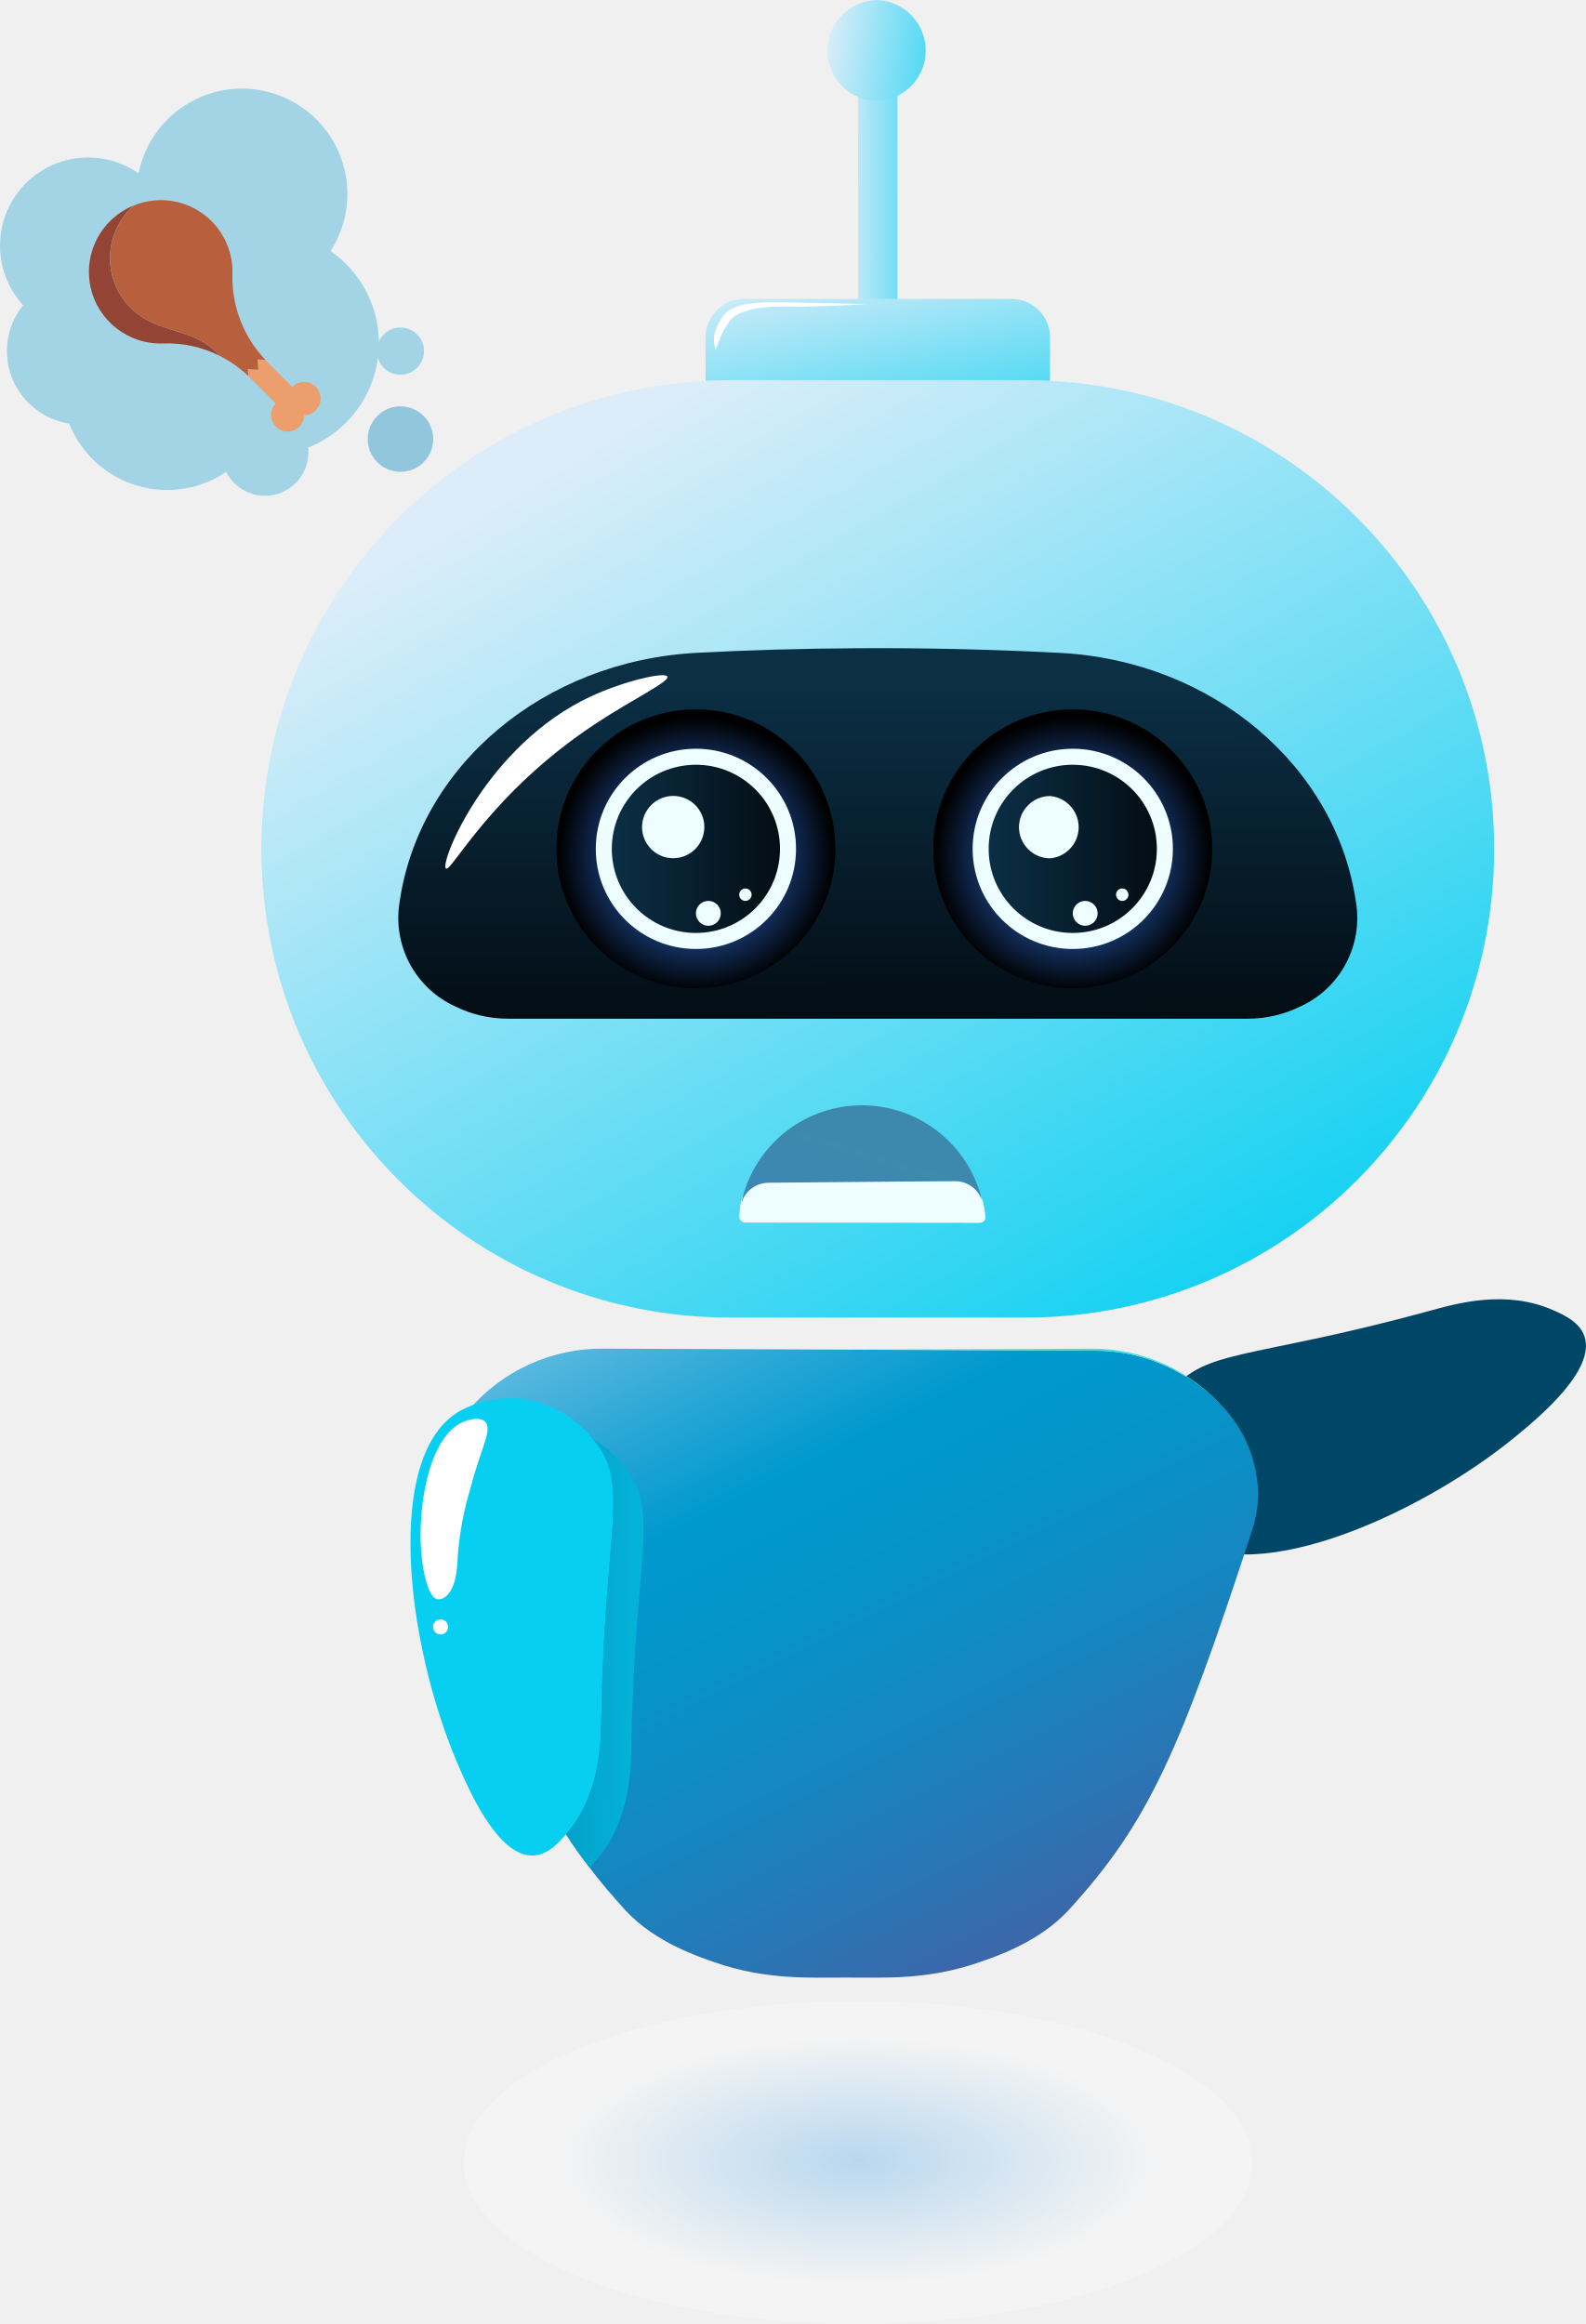
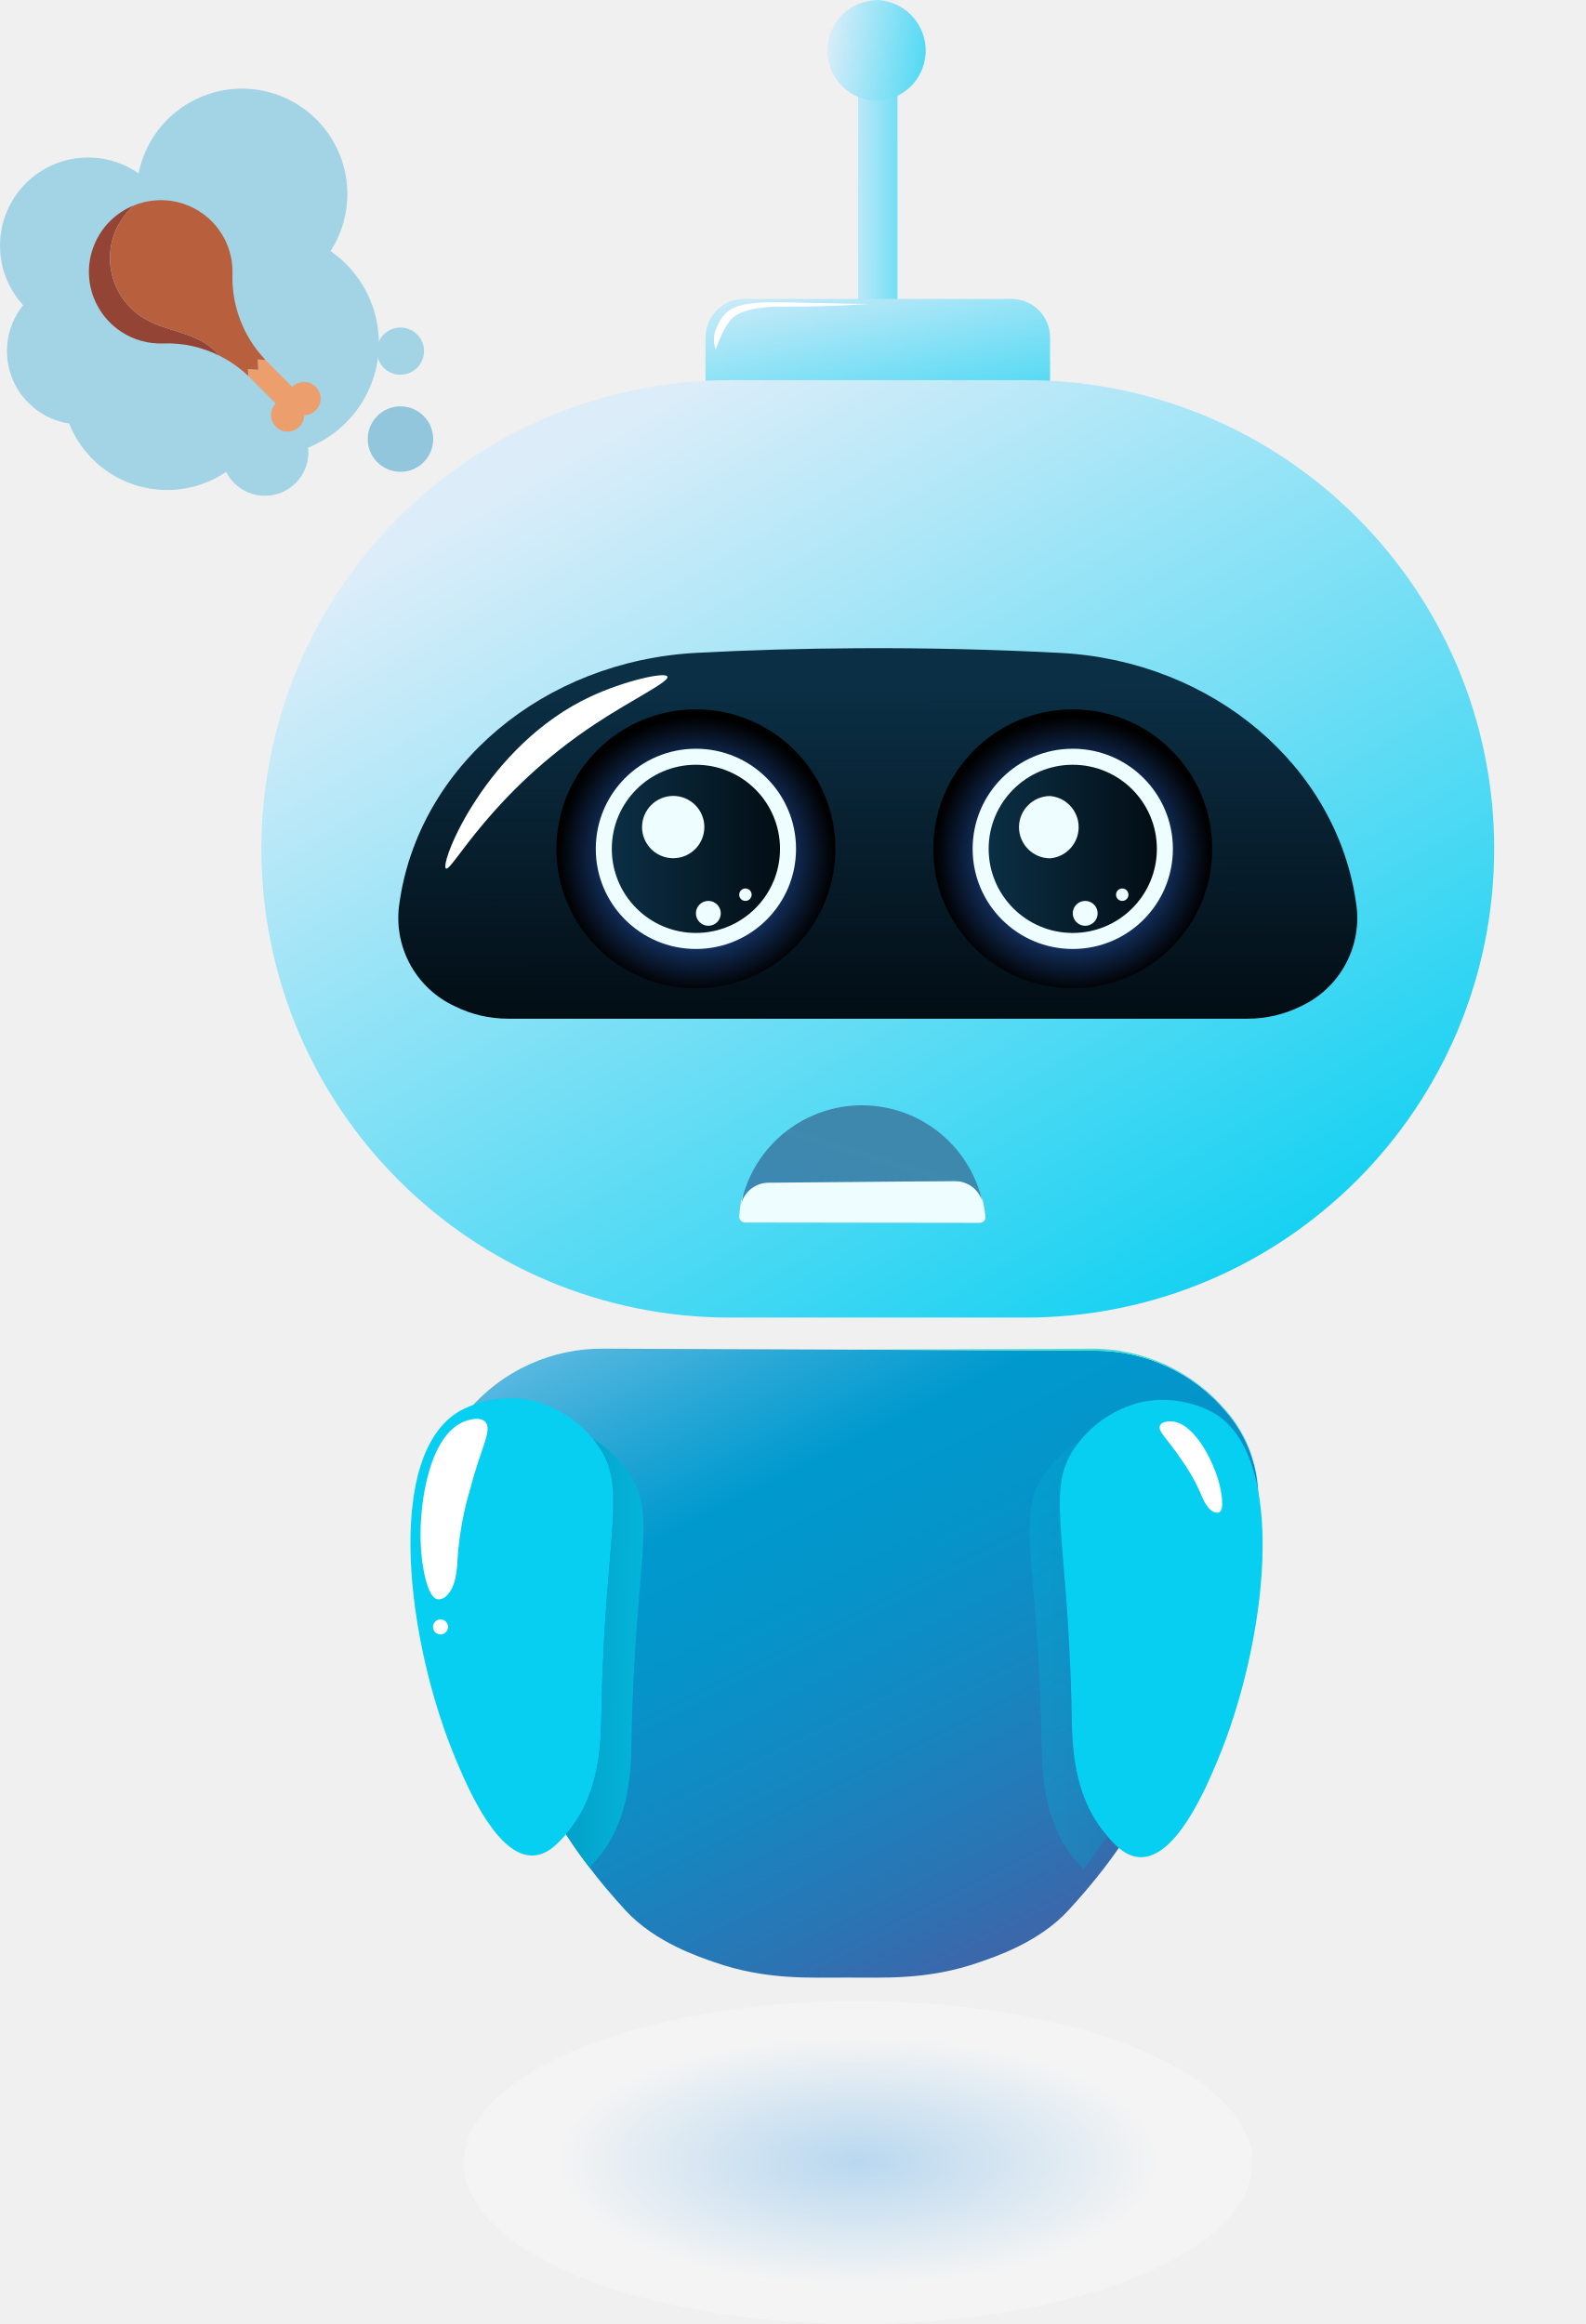
- <svg xmlns="http://www.w3.org/2000/svg" xmlns:xlink="http://www.w3.org/1999/xlink" id="Capa_1" data-name="Capa 1" viewBox="0 0 659.24 966.09">
-   <defs>
-     <style>.cls-1{fill:url(#Degradado_sin_nombre_41);}.cls-2{fill:url(#Degradado_sin_nombre_14);}.cls-3{fill:url(#Degradado_sin_nombre_14-2);}.cls-4{fill:url(#Degradado_sin_nombre_14-3);}.cls-5{fill:url(#Degradado_sin_nombre_9);}.cls-6{fill:url(#Degradado_sin_nombre_8);}.cls-7{fill:#eefdff;}.cls-8{fill:url(#Degradado_sin_nombre_9-2);}.cls-9{fill:url(#Degradado_sin_nombre_8-2);}.cls-10{fill:url(#Degradado_sin_nombre_9-3);}.cls-11{fill:url(#Degradado_sin_nombre_14-4);}.cls-12{fill:#fff;}.cls-13{fill:url(#Degradado_sin_nombre_11);}.cls-14{fill:url(#Degradado_sin_nombre_12);}.cls-15{fill:url(#Degradado_sin_nombre_13);}.cls-16{fill:url(#Degradado_sin_nombre_14-5);}.cls-17{fill:url(#Degradado_sin_nombre_15);}.cls-18{opacity:0.25;isolation:isolate;fill:url(#Degradado_sin_nombre_16);}.cls-19{fill:#a3d4e5;}.cls-20{fill:#92c6dd;}.cls-21{fill:#ed9e6d;}.cls-22{fill:#944434;}.cls-23{fill:#b85f3e;}</style>
-     <linearGradient id="Degradado_sin_nombre_41" x1="24.62" y1="1040.41" x2="19.5" y2="1049.42" gradientTransform="matrix(51.51, 0, 0, -30.01, 296.16, 32714.59)" gradientUnits="userSpaceOnUse">
-       <stop offset="0" stop-color="#06bed8" />
-       <stop offset="1" stop-color="#004666" />
-     </linearGradient>
-     <linearGradient id="Degradado_sin_nombre_14" x1="56.1" y1="1080.57" x2="45.49" y2="1080.8" gradientTransform="matrix(4.63, 0, 0, -30.39, 138.5, 32919.65)" gradientUnits="userSpaceOnUse">
-       <stop offset="0" stop-color="#06cff1" />
-       <stop offset="1" stop-color="#dcedf9" />
-     </linearGradient>
-     <linearGradient id="Degradado_sin_nombre_14-2" x1="8.05" y1="1075.46" x2="5.9" y2="1080.38" gradientTransform="matrix(40.52, 0, 0, -19.97, 84.67, 21684.99)" xlink:href="#Degradado_sin_nombre_14" />
-     <linearGradient id="Degradado_sin_nombre_14-3" x1="4.32" y1="1077.08" x2="1.94" y2="1080.21" gradientTransform="matrix(144.98, 0, 0, -110.25, 98.42, 119350.4)" xlink:href="#Degradado_sin_nombre_14" />
-     <linearGradient id="Degradado_sin_nombre_9" x1="3.45" y1="1074.55" x2="3.43" y2="1077.72" gradientTransform="matrix(112.79, 0, 0, -43.58, 146.7, 47306.71)" gradientUnits="userSpaceOnUse">
-       <stop offset="0" stop-color="#030d14" />
-       <stop offset="1" stop-color="#0b2f45" />
-     </linearGradient>
-     <radialGradient id="Degradado_sin_nombre_8" cx="-6.96" cy="1074.78" r="1.75" gradientTransform="translate(217.59 35618.71) rotate(180) scale(32.81)" gradientUnits="userSpaceOnUse">
-       <stop offset="0.13" stop-color="#3280fc" />
-       <stop offset="1" />
+ <svg xmlns="http://www.w3.org/2000/svg" version="1.1" id="Capa_1" x="0px" y="0px" viewBox="0 0 659.24 966.09" style="enable-background:new 0 0 659.24 966.09;" xml:space="preserve">
+   <style type="text/css">
+ 	.st0{fill:url(#Rectángulo_1_1_);}
+ 	.st1{fill:url(#Rectángulo_2_1_);}
+ 	.st2{fill:url(#Rectángulo_3_1_);}
+ 	.st3{fill:url(#Trazado_4_1_);}
+ 	.st4{fill:url(#Elipse_11_1_);}
+ 	.st5{fill:#EEFDFF;}
+ 	.st6{fill:url(#Elipse_13_1_);}
+ 	.st7{fill:url(#Elipse_15_1_);}
+ 	.st8{fill:url(#Elipse_17_1_);}
+ 	.st9{fill:url(#Trazado_9_1_);}
+ 	.st10{fill:#FFFFFF;}
+ 	.st11{fill:url(#Trazado_15_1_);}
+ 	.st12{fill:url(#Trazado_16_1_);}
+ 	.st13{fill:url(#Trazado_17_1_);}
+ 	.st14{fill:url(#Trazado_18_2_);}
+ 	.st15{fill:url(#Trazado_19_2_);}
+ 	.st16{opacity:0.25;fill:url(#Elipse_20_1_);enable-background:new    ;}
+ 	.st17{fill:#A3D4E5;}
+ 	.st18{fill:#92C6DD;}
+ 	.st19{fill:#ED9E6D;}
+ 	.st20{fill:#944434;}
+ 	.st21{fill:#B85F3E;}
+ 	.st22{fill:url(#Trazado_18_3_);}
+ 	.st23{opacity:0.32;fill:url(#Trazado_19_3_);}
+ </style>
+   <linearGradient id="Rectángulo_1_1_" gradientUnits="userSpaceOnUse" x1="-107.763" y1="-54.548" x2="-118.374" y2="-54.778" gradientTransform="matrix(4.63 0 0 30.39 897.17 1744.289)">
+     <stop offset="0" style="stop-color:#06CFF1" />
+     <stop offset="1" style="stop-color:#DCEDF9" />
+   </linearGradient>
+   <rect id="Rectángulo_1" x="356.69" y="28.13" class="st0" width="16.36" height="107.39" />
+   <linearGradient id="Rectángulo_2_1_" gradientUnits="userSpaceOnUse" x1="-195.854" y1="-48.629" x2="-198.004" y2="-53.549" gradientTransform="matrix(40.52 0 0 19.97 8344.35 1179.711)">
+     <stop offset="0" style="stop-color:#06CFF1" />
+     <stop offset="1" style="stop-color:#DCEDF9" />
+   </linearGradient>
+   <path id="Rectángulo_2" class="st1" d="M309.24,124.27H420.5c8.82,0,15.97,7.15,15.97,15.97v38.63c0,8.82-7.15,15.97-15.97,15.97  H309.24c-8.82,0-15.97-7.15-15.97-15.97v-38.63C293.27,131.42,300.42,124.27,309.24,124.27z" />
+   <linearGradient id="Rectángulo_3_1_" gradientUnits="userSpaceOnUse" x1="-203.214" y1="-52.59" x2="-205.594" y2="-55.72" gradientTransform="matrix(144.98 0 0 110.25 30019.799 6343.869)">
+     <stop offset="0" style="stop-color:#06CFF1" />
+     <stop offset="1" style="stop-color:#DCEDF9" />
+   </linearGradient>
+   <path id="Rectángulo_3" class="st2" d="M303.56,158.03h122.68c107.61,0,194.85,87.23,194.85,194.84l0,0  c0,107.61-87.24,194.85-194.85,194.85H303.56c-107.66,0-194.9-87.25-194.9-194.85l0,0C108.66,245.26,195.9,158.03,303.56,158.03z" />
+   <linearGradient id="Trazado_4_1_" gradientUnits="userSpaceOnUse" x1="-203.696" y1="-49.265" x2="-203.716" y2="-52.435" gradientTransform="matrix(112.79 0 0 43.58 23340.371 2570.259)">
+     <stop offset="0" style="stop-color:#030D14" />
+     <stop offset="1" style="stop-color:#0B2F45" />
+   </linearGradient>
+   <path id="Trazado_4" class="st3" d="M189.26,418.39L189.26,418.39c6.8,3.35,14.28,5.09,21.86,5.08h307.5  c7.57,0.01,15.05-1.71,21.85-5.05l0,0c15.98-7.26,25.45-24.01,23.44-41.45l-0.17-1.22c-7.88-57.12-59.61-101-123-104.34  c-26.84-1.39-55-2.12-84.37-1.94c-23.02,0.13-45.24,0.76-66.67,1.91c-63.67,3.28-115.78,47-123.71,104.36l-0.17,1.24  C163.83,394.41,173.3,411.13,189.26,418.39z" />
+   <g id="Grupo_8">
+     <radialGradient id="Elipse_11_1_" cx="-222.329" cy="-49.073" r="1.75" gradientTransform="matrix(-32.81 0 0 32.81 -6848.7 1965.27)" gradientUnits="userSpaceOnUse">
+       <stop offset="0.13" style="stop-color:#3280FC" />
+       <stop offset="1" style="stop-color:#000000" />
    </radialGradient>
-     <linearGradient id="Degradado_sin_nombre_9-2" x1="17.3" y1="1071.02" x2="13.76" y2="1071.02" gradientTransform="matrix(19.78, 0, 0, -19.78, 138.7, 21539.8)" xlink:href="#Degradado_sin_nombre_9" />
-     <radialGradient id="Degradado_sin_nombre_8-2" cx="6.54" cy="1074.78" r="1.75" gradientTransform="matrix(32.81, 0, 0, -32.81, 74.84, 35618.71)" xlink:href="#Degradado_sin_nombre_8" />
-     <linearGradient id="Degradado_sin_nombre_9-3" x1="11.62" y1="1071.02" x2="8.08" y2="1071.02" gradientTransform="matrix(19.78, 0, 0, -19.78, 94.38, 21539.8)" xlink:href="#Degradado_sin_nombre_9" />
-     <linearGradient id="Degradado_sin_nombre_14-4" x1="23.72" y1="1084.21" x2="18.24" y2="1085.01" gradientTransform="matrix(11.86, 0, 0, -11.87, 298.09, 12946.11)" xlink:href="#Degradado_sin_nombre_14" />
-     <linearGradient id="Degradado_sin_nombre_11" x1="10.5" y1="1060.87" x2="6.96" y2="1053.19" gradientTransform="matrix(28.12, 2.46, 1.13, -12.96, -951.08, 14257.59)" gradientUnits="userSpaceOnUse">
-       <stop offset="0" stop-color="#3f88ad" />
-       <stop offset="1" stop-color="#3487c4" />
-     </linearGradient>
-     <linearGradient id="Degradado_sin_nombre_12" x1="4.81" y1="1073.49" x2="2.07" y2="1077.67" gradientTransform="matrix(96.71, 0, 0, -73.98, 167.22, 80255.51)" gradientUnits="userSpaceOnUse">
-       <stop offset="0" stop-color="#3a68ab" />
-       <stop offset="0.05" stop-color="#316fb0" />
-       <stop offset="0.24" stop-color="#1686c0" />
-       <stop offset="0.41" stop-color="#0594ca" />
-       <stop offset="0.54" stop-color="#0099ce" />
-       <stop offset="0.66" stop-color="#2ba8d6" />
-       <stop offset="0.92" stop-color="#99cfed" />
-       <stop offset="1" stop-color="#bcdcf4" />
-     </linearGradient>
-     <linearGradient id="Degradado_sin_nombre_13" x1="7.9" y1="1056.45" x2="4.61" y2="1067.82" gradientTransform="matrix(48.35, 0, 0, -16.36, 263.93, 17961.9)" gradientUnits="userSpaceOnUse">
-       <stop offset="0.04" stop-color="#06cff1" />
-       <stop offset="1" stop-color="#defa8e" />
-     </linearGradient>
-     <linearGradient id="Degradado_sin_nombre_14-5" x1="-106.94" y1="1098.9" x2="-116.07" y2="1101.01" gradientTransform="matrix(23.86, 0, 0, -53.8, 237.07, 58445.97)" xlink:href="#Degradado_sin_nombre_14" />
-     <linearGradient id="Degradado_sin_nombre_15" x1="22.91" y1="1071.38" x2="7.45" y2="1072.83" gradientTransform="matrix(9.09, 0, 0, -50.41, 270.14, 54786.82)" gradientUnits="userSpaceOnUse">
-       <stop offset="0" stop-color="#06cff1" />
-       <stop offset="1" stop-color="#0074a2" />
-     </linearGradient>
-     <radialGradient id="Degradado_sin_nombre_16" cx="527.14" cy="953.51" r="125.25" gradientTransform="translate(883.83 1289.33) rotate(180) scale(1 0.41)" gradientUnits="userSpaceOnUse">
-       <stop offset="0" stop-color="#128eec" />
-       <stop offset="1" stop-color="#fff" />
-     </radialGradient>
-   </defs>
-   <path id="Trazado_3" data-name="Trazado 3" class="cls-1" d="M764.53,599.49c-76.89,21.06-95.06,15.16-108.76,35.78a47,47,0,0,0-8,30,44.59,44.59,0,0,0,12.51,26.11c26.34,25.49,98.82-5.7,140.32-39.82,9-7.42,33.33-27.39,28.44-41.57-2-5.81-8.23-8.69-12.7-10.69C796.61,590.45,776.13,596.31,764.53,599.49Z" transform="translate(-170.44 -54.53)" />
-   <rect id="Rectángulo_1" data-name="Rectángulo 1" class="cls-2" x="356.69" y="28.13" width="16.36" height="107.39" />
-   <rect id="Rectángulo_2" data-name="Rectángulo 2" class="cls-3" x="293.27" y="124.27" width="143.2" height="70.57" rx="15.97" />
-   <path id="Rectángulo_3" data-name="Rectángulo 3" class="cls-4" d="M474,212.56H596.68c107.61,0,194.85,87.23,194.85,194.84h0c0,107.61-87.24,194.85-194.85,194.85H474C366.34,602.25,279.1,515,279.1,407.4h0C279.1,299.79,366.34,212.56,474,212.56Z" transform="translate(-170.44 -54.53)" />
-   <path id="Trazado_4" data-name="Trazado 4" class="cls-5" d="M359.7,472.92h0A49.43,49.43,0,0,0,381.56,478h307.5a49.42,49.42,0,0,0,21.85-5.05h0a40.44,40.44,0,0,0,23.44-41.45l-.17-1.22c-7.88-57.12-59.61-101-123-104.34-26.84-1.39-55-2.12-84.37-1.94q-34.53.19-66.67,1.91c-63.67,3.28-115.78,47-123.71,104.36l-.17,1.24A40.45,40.45,0,0,0,359.7,472.92Z" transform="translate(-170.44 -54.53)" />
-   <g id="Grupo_8" data-name="Grupo 8">
-     <circle id="Elipse_11" data-name="Elipse 11" class="cls-6" cx="445.92" cy="352.87" r="57.99" />
-     <g id="Grupo_3" data-name="Grupo 3">
-       <circle id="Elipse_12" data-name="Elipse 12" class="cls-7" cx="445.92" cy="352.87" r="41.62" />
+     <circle id="Elipse_11" class="st4" cx="445.92" cy="352.87" r="57.99" />
+     <g id="Grupo_3">
+       <circle id="Elipse_12" class="st5" cx="445.92" cy="352.87" r="41.62" />
    </g>
-     <g id="Grupo_4" data-name="Grupo 4">
-       <circle id="Elipse_13" data-name="Elipse 13" class="cls-8" cx="445.92" cy="352.87" r="34.96" />
+     <g id="Grupo_4">
+       <linearGradient id="Elipse_13_1_" gradientUnits="userSpaceOnUse" x1="-181.135" y1="-44.298" x2="-184.674" y2="-44.298" gradientTransform="matrix(19.78 0 0 19.78 4063.72 1229.08)">
+         <stop offset="0" style="stop-color:#030D14" />
+         <stop offset="1" style="stop-color:#0B2F45" />
+       </linearGradient>
+       <circle id="Elipse_13" class="st6" cx="445.92" cy="352.87" r="34.96" />
    </g>
-     <g id="Grupo_5" data-name="Grupo 5">
-       <path id="Trazado_5" data-name="Trazado 5" class="cls-7" d="M594,398.34a13,13,0,0,0,12.95,13h0a13,13,0,0,0,0-25.9h0A13,13,0,0,0,594,398.34Z" transform="translate(-170.44 -54.53)" />
+     <g id="Grupo_5">
+       <path id="Trazado_5" class="st5" d="M423.56,343.81c0,7.16,5.79,12.97,12.95,13l0,0c7.15-0.63,12.44-6.94,11.81-14.09    c-0.55-6.28-5.53-11.26-11.81-11.81l0,0C429.39,330.94,423.61,336.69,423.56,343.81z" />
    </g>
-     <g id="Grupo_6" data-name="Grupo 6">
-       <circle id="Elipse_14" data-name="Elipse 14" class="cls-7" cx="451.09" cy="379.68" r="5.17" />
+     <g id="Grupo_6">
+       <circle id="Elipse_14" class="st5" cx="451.09" cy="379.68" r="5.17" />
    </g>
-     <g id="Grupo_7" data-name="Grupo 7">
-       <path id="Trazado_6" data-name="Trazado 6" class="cls-7" d="M634.35,426.46a2.57,2.57,0,0,0,2.58,2.58h0a2.57,2.57,0,0,0,2.58-2.58h0a2.58,2.58,0,0,0-2.58-2.59h0a2.57,2.57,0,0,0-2.58,2.58Z" transform="translate(-170.44 -54.53)" />
+     <g id="Grupo_7">
+       <path id="Trazado_6" class="st5" d="M463.91,371.93c-0.01,1.42,1.14,2.57,2.56,2.58c0.01,0,0.01,0,0.02,0l0,0    c1.42,0.01,2.57-1.14,2.58-2.56c0-0.01,0-0.01,0-0.02l0,0c0.01-1.42-1.15-2.58-2.57-2.59c0,0-0.01,0-0.01,0l0,0    c-1.42-0.01-2.57,1.14-2.58,2.56c0,0.01,0,0.01,0,0.02V371.93z" />
    </g>
  </g>
-   <g id="Grupo_14" data-name="Grupo 14">
-     <circle id="Elipse_15" data-name="Elipse 15" class="cls-9" cx="289.27" cy="352.87" r="57.99" />
-     <g id="Grupo_9" data-name="Grupo 9">
-       <circle id="Elipse_16" data-name="Elipse 16" class="cls-7" cx="289.27" cy="352.87" r="41.62" />
+   <g id="Grupo_14">
+     <radialGradient id="Elipse_15_1_" cx="-196.09" cy="-49.073" r="1.75" gradientTransform="matrix(32.81 0 0 32.81 6723.13 1965.27)" gradientUnits="userSpaceOnUse">
+       <stop offset="0.13" style="stop-color:#3280FC" />
+       <stop offset="1" style="stop-color:#000000" />
+     </radialGradient>
+     <circle id="Elipse_15" class="st7" cx="289.27" cy="352.87" r="57.99" />
+     <g id="Grupo_9">
+       <circle id="Elipse_16" class="st5" cx="289.27" cy="352.87" r="41.62" />
    </g>
-     <g id="Grupo_10" data-name="Grupo 10">
-       <circle id="Elipse_17" data-name="Elipse 17" class="cls-10" cx="289.27" cy="352.87" r="34.96" />
+     <g id="Grupo_10">
+       <linearGradient id="Elipse_17_1_" gradientUnits="userSpaceOnUse" x1="-186.813" y1="-44.298" x2="-190.353" y2="-44.298" gradientTransform="matrix(19.78 0 0 19.78 4019.4 1229.08)">
+         <stop offset="0" style="stop-color:#030D14" />
+         <stop offset="1" style="stop-color:#0B2F45" />
+       </linearGradient>
+       <circle id="Elipse_17" class="st8" cx="289.27" cy="352.87" r="34.96" />
    </g>
-     <g id="Grupo_11" data-name="Grupo 11">
-       <path id="Trazado_7" data-name="Trazado 7" class="cls-7" d="M437.32,398.34a12.95,12.95,0,1,0,12.95-12.95h0A13,13,0,0,0,437.32,398.34Z" transform="translate(-170.44 -54.53)" />
+     <g id="Grupo_11">
+       <path id="Trazado_7" class="st5" d="M266.88,343.81c0,7.15,5.8,12.95,12.95,12.95s12.95-5.8,12.95-12.95    c0-7.15-5.8-12.95-12.95-12.95l0,0C272.69,330.89,266.91,336.67,266.88,343.81z" />
    </g>
-     <g id="Grupo_12" data-name="Grupo 12">
-       <circle id="Elipse_18" data-name="Elipse 18" class="cls-7" cx="294.44" cy="379.68" r="5.17" />
+     <g id="Grupo_12">
+       <circle id="Elipse_18" class="st5" cx="294.44" cy="379.68" r="5.17" />
    </g>
-     <g id="Grupo_13" data-name="Grupo 13">
-       <path id="Trazado_8" data-name="Trazado 8" class="cls-7" d="M477.7,426.46a2.57,2.57,0,0,0,2.58,2.58h0a2.58,2.58,0,0,0,2.59-2.58h0a2.58,2.58,0,0,0-2.58-2.59h0a2.59,2.59,0,0,0-2.58,2.58Z" transform="translate(-170.44 -54.53)" />
+     <g id="Grupo_13">
+       <path id="Trazado_8" class="st5" d="M307.26,371.93c-0.01,1.42,1.14,2.57,2.56,2.58c0.01,0,0.01,0,0.02,0l0,0    c1.42,0.01,2.58-1.15,2.59-2.57c0,0,0-0.01,0-0.01l0,0c0.01-1.42-1.15-2.58-2.57-2.59c0,0-0.01,0-0.01,0l0,0    c-1.42,0.01-2.57,1.16-2.58,2.58L307.26,371.93z" />
    </g>
  </g>
-   <path id="Trazado_9" data-name="Trazado 9" class="cls-11" d="M514.35,75.5a21,21,0,0,0,21,21h0a21,21,0,0,0,0-41.94h0a21,21,0,0,0-21,21Z" transform="translate(-170.44 -54.53)" />
-   <path id="Trazado_12" data-name="Trazado 12" class="cls-12" d="M355.81,415.57c2.34,1.65,18.64-31.55,62.4-60.34,15.38-10.12,30.56-17.32,29.66-19.44s-18,1.83-31.71,8.18C372.54,364.22,353,413.61,355.81,415.57Z" transform="translate(-170.44 -54.53)" />
-   <path id="Trazado_13" data-name="Trazado 13" class="cls-12" d="M467.86,199.69c.52.08.85-3,3.4-7.72a43.1,43.1,0,0,1,2.56-4.09c4.4-6,19.28-5.91,20.45-5.9,23.2.2,38.11-1.27,38.11-1.13s-10.88-.1-18.85-.27c-22.49-.45-35.89-1.66-41.63,4.36a19,19,0,0,0-3.58,5.75A12.09,12.09,0,0,0,467.86,199.69Z" transform="translate(-170.44 -54.53)" />
-   <g id="Grupo_184" data-name="Grupo 184">
-     <path id="Trazado_14" data-name="Trazado 14" class="cls-7" d="M478.54,553.67a11.32,11.32,0,0,1,11.52-8.28l77.08.1A11.94,11.94,0,0,1,579,553.8a42.9,42.9,0,0,1,1.07,6.67,2.11,2.11,0,0,1-.66,1.69,2.67,2.67,0,0,1-1.84.71l-97.26-.13a2.7,2.7,0,0,1-1.85-.7,2.18,2.18,0,0,1-.72-1.67A41.68,41.68,0,0,1,478.54,553.67Z" transform="translate(-170.44 -54.53)" />
-     <path id="Trazado_15" data-name="Trazado 15" class="cls-13" d="M478.38,555.58a51.28,51.28,0,0,1,100.31-1.86,11.88,11.88,0,0,0-11.54-8.21l-77.17.68A11.85,11.85,0,0,0,478.38,555.58Z" transform="translate(-170.44 -54.53)" />
+   <linearGradient id="Trazado_9_1_" gradientUnits="userSpaceOnUse" x1="-167.724" y1="-55.039" x2="-173.204" y2="-55.839" gradientTransform="matrix(11.86 0 0 11.87 2397.39 680.7004)">
+     <stop offset="0" style="stop-color:#06CFF1" />
+     <stop offset="1" style="stop-color:#DCEDF9" />
+   </linearGradient>
+   <path id="Trazado_9" class="st9" d="M343.91,20.97c0,11.6,9.4,21,21,21l0,0c11.58-0.62,20.47-10.51,19.85-22.09  c-0.57-10.72-9.13-19.27-19.85-19.85l0,0c-11.6,0-21,9.4-21,21V20.97z" />
+   <path id="Trazado_12" class="st10" d="M185.37,361.04c2.34,1.65,18.64-31.55,62.4-60.34c15.38-10.12,30.56-17.32,29.66-19.44  s-18,1.83-31.71,8.18C202.1,309.69,182.56,359.08,185.37,361.04z" />
+   <path id="Trazado_13" class="st10" d="M297.42,145.16c0.52,0.08,0.85-3,3.4-7.72c0.78-1.41,1.63-2.78,2.56-4.09  c4.4-6,19.28-5.91,20.45-5.9c23.2,0.2,38.11-1.27,38.11-1.13s-10.88-0.1-18.85-0.27c-22.49-0.45-35.89-1.66-41.63,4.36  c-1.53,1.69-2.74,3.63-3.58,5.75C296.57,138.99,296.41,142.21,297.42,145.16z" />
+   <g id="Grupo_184">
+     <path id="Trazado_14" class="st5" d="M308.1,499.14c1.42-5.12,6.21-8.57,11.52-8.28l77.08,0.1c5.37-0.22,10.23,3.19,11.86,8.31   c0.53,2.19,0.89,4.42,1.07,6.67c0.05,0.63-0.2,1.25-0.66,1.69c-0.5,0.46-1.16,0.72-1.84,0.71l-97.26-0.13   c-0.68,0.01-1.34-0.24-1.85-0.7c-0.47-0.43-0.73-1.04-0.72-1.67C307.39,503.59,307.65,501.35,308.1,499.14z" />
+     <linearGradient id="Trazado_15_1_" gradientUnits="userSpaceOnUse" x1="-190.935" y1="-33.974" x2="-194.476" y2="-26.294" gradientTransform="matrix(28.12 2.46 -1.13 12.96 5703.68 1390.16)">
+       <stop offset="0" style="stop-color:#3F88AD" />
+       <stop offset="1" style="stop-color:#3487C4" />
+     </linearGradient>
+     <path id="Trazado_15" class="st11" d="M307.94,501.05c5.36-27.81,32.25-46,60.06-40.64c19.9,3.84,35.67,19.04,40.25,38.78   c-1.62-4.98-6.3-8.32-11.54-8.21l-77.17,0.68C313.94,491.66,309.1,495.57,307.94,501.05z" />
  </g>
-   <path id="Trazado_16" data-name="Trazado 16" class="cls-14" d="M351.66,675.39c0,.7,0,1.38,0,2a47.54,47.54,0,0,0,2.47,13.47c21.15,64.59,33.82,98.65,51.58,126.21,3.07,4.75,6.29,9.32,9.76,13.8,4.54,6,9.52,11.82,15,17.83,12.27,13.35,30.83,19.39,36.82,21.48,21.88,7.73,41.21,6.32,54.08,6.44h2.23c12.89-.12,32.19,1.29,54.08-6.44,6-2.09,24.58-8.13,36.82-21.48,33.75-36.73,46.73-67.26,76.37-157.84a47.43,47.43,0,0,0,2.46-12.64,51.08,51.08,0,0,0,0-5.25,54.93,54.93,0,0,0-12.83-31.14A71.07,71.07,0,0,0,625.31,616l-102.76-.43-100.89-.4a72.85,72.85,0,0,0-56.74,25.9,56.48,56.48,0,0,0-12.52,26c-.21,1.29-.39,2.61-.52,3.89C351.75,672.47,351.66,673.91,351.66,675.39Z" transform="translate(-170.44 -54.53)" />
-   <path id="Trazado_17" data-name="Trazado 17" class="cls-15" d="M522.55,615.59l102.76.43a71.07,71.07,0,0,1,55.29,25.84A55,55,0,0,1,693.43,673a54.49,54.49,0,0,0-13.22-31.91,72.78,72.78,0,0,0-56.74-25.89Z" transform="translate(-170.44 -54.53)" />
-   <path id="Trazado_18" data-name="Trazado 18" class="cls-16" d="M420.42,767c1.5-79.7,12.28-95.47-3.63-114.43a46.93,46.93,0,0,0-26.5-16.14A44.58,44.58,0,0,0,361.71,641c-31.89,18.07-22.43,96.41-1.41,145.86,4.59,10.79,16.87,39.71,31.85,39,6.13-.28,10.66-5.44,13.83-9.16C420,800.31,420.19,779,420.42,767Z" transform="translate(-170.44 -54.53)" />
-   <path id="Trazado_19" data-name="Trazado 19" class="cls-17" d="M405.75,817.09c3.07,4.75,6.29,9.32,9.76,13.8,1.1-1.13,2.09-2.27,3-3.31,14.06-16.45,14.21-37.74,14.42-49.77,1.51-79.72,12.31-95.46-3.62-114.43a49.56,49.56,0,0,0-12.37-10.67c15.71,18.9,5,34.79,3.5,114.26-.21,12-.4,33.33-14.42,49.8A1.08,1.08,0,0,0,405.75,817.09Z" transform="translate(-170.44 -54.53)" />
-   <path id="Trazado_20" data-name="Trazado 20" class="cls-12" d="M360.77,700.61A132.2,132.2,0,0,1,366,673.15c4.2-16.49,9.47-24.52,6-27.7-2.23-2.07-6.62-.67-7.61-.35-15.07,4.8-19.73,33.07-19.09,50.76.4,10.83,3.05,22.94,7,23.48a4.48,4.48,0,0,0,3.3-1C360.13,714.43,360.43,707.12,360.77,700.61Z" transform="translate(-170.44 -54.53)" />
-   <path id="Trazado_21" data-name="Trazado 21" class="cls-12" d="M350.43,730.84a3.13,3.13,0,0,0,3.13,3.13h0a3.13,3.13,0,0,0,3.12-3.13h0a3.12,3.12,0,0,0-3.12-3.13h0a3.13,3.13,0,0,0-3.13,3.12Z" transform="translate(-170.44 -54.53)" />
-   <ellipse id="Elipse_20" data-name="Elipse 20" class="cls-18" cx="356.69" cy="898.98" rx="163.92" ry="67.11" />
-   <circle class="cls-19" cx="166.46" cy="145.96" r="9.81" />
-   <circle class="cls-20" cx="166.46" cy="182.53" r="13.61" />
-   <path class="cls-19" d="M262.49,242.56a18.07,18.07,0,1,0,18.07-18.07A18.07,18.07,0,0,0,262.49,242.56Z" transform="translate(-170.44 -54.53)" />
-   <path class="cls-20" d="M280.56,219a8.76,8.76,0,1,0,8.76-8.76A8.76,8.76,0,0,0,280.56,219Z" transform="translate(-170.44 -54.53)" />
-   <path class="cls-19" d="M234.63,197.23a46.65,46.65,0,1,0,46.65-46.64A46.66,46.66,0,0,0,234.63,197.23Z" transform="translate(-170.44 -54.53)" />
-   <circle class="cls-19" cx="36.63" cy="102.11" r="36.63" />
-   <path class="cls-19" d="M173.34,200.49a30.44,30.44,0,1,0,30.44-30.44A30.44,30.44,0,0,0,173.34,200.49Z" transform="translate(-170.44 -54.53)" />
-   <path class="cls-19" d="M259.49,177.45a43.81,43.81,0,1,0-30.74-53.8A43.82,43.82,0,0,0,259.49,177.45Z" transform="translate(-170.44 -54.53)" />
-   <path class="cls-19" d="M228.37,256.67a43.81,43.81,0,1,0-30.74-53.79A43.81,43.81,0,0,0,228.37,256.67Z" transform="translate(-170.44 -54.53)" />
-   <path class="cls-21" d="M277.79,208.24l-4.31-.27.19,2.88c.29.27.58.54.85.81l10.56,10.56a6.9,6.9,0,1,0,11.83,4.9,6.91,6.91,0,1,0-5-11.78l-10.79-10.81c-.13-.12-.24-.25-.36-.38l-3.29-.21Z" transform="translate(-170.44 -54.53)" />
-   <path class="cls-22" d="M255.61,197.17c-7.53-4.72-17-5.5-24.66-9.92a29.21,29.21,0,0,1-4.9-47.31,29.77,29.77,0,0,0,12.29,57.36,48.17,48.17,0,0,1,23.26,5.08A26.15,26.15,0,0,0,255.61,197.17Z" transform="translate(-170.44 -54.53)" />
-   <path class="cls-23" d="M277.52,203.94l3.28.21a49.61,49.61,0,0,1-13.73-36,29.75,29.75,0,0,0-41-28.2,29.21,29.21,0,0,0,4.89,47.3c7.71,4.43,17.14,5.21,24.66,9.93a25.75,25.75,0,0,1,6,5.21,49.57,49.57,0,0,1,12.05,8.45l-.19-2.88,4.31.27Z" transform="translate(-170.44 -54.53)" />
+   <linearGradient id="Trazado_16_1_" gradientUnits="userSpaceOnUse" x1="-202.007" y1="-48.748" x2="-204.747" y2="-52.928" gradientTransform="matrix(96.71 0 0 73.98 20000.17 4389.455)">
+     <stop offset="0" style="stop-color:#3A68AB" />
+     <stop offset="0.05" style="stop-color:#316FB0" />
+     <stop offset="0.24" style="stop-color:#1686C0" />
+     <stop offset="0.41" style="stop-color:#0594CA" />
+     <stop offset="0.54" style="stop-color:#0099CE" />
+     <stop offset="0.66" style="stop-color:#2BA8D6" />
+     <stop offset="0.92" style="stop-color:#99CFED" />
+     <stop offset="1" style="stop-color:#BCDCF4" />
+   </linearGradient>
+   <path id="Trazado_16" class="st12" d="M181.22,620.86c0,0.7,0,1.38,0,2c0.17,4.59,1,9.12,2.47,13.47  c21.15,64.59,33.82,98.65,51.58,126.21c3.07,4.75,6.29,9.32,9.76,13.8c4.54,6,9.52,11.82,15,17.83  c12.27,13.35,30.83,19.39,36.82,21.48c21.88,7.73,41.21,6.32,54.08,6.44h2.23c12.89-0.12,32.19,1.29,54.08-6.44  c6-2.09,24.58-8.13,36.82-21.48c33.75-36.73,46.73-67.26,76.37-157.84c1.39-4.08,2.22-8.33,2.46-12.64c0.09-1.75,0.09-3.5,0-5.25  c-0.91-11.47-5.4-22.36-12.83-31.14c-13.59-16.46-33.85-25.94-55.19-25.83l-102.76-0.43l-100.89-0.4  c-21.84-0.31-42.67,9.2-56.74,25.9c-6.35,7.44-10.67,16.4-12.52,26c-0.21,1.29-0.39,2.61-0.52,3.89  C181.31,617.94,181.22,619.38,181.22,620.86z" />
+   <linearGradient id="Trazado_17_1_" gradientUnits="userSpaceOnUse" x1="-196.81" y1="-29.017" x2="-200.1" y2="-40.388" gradientTransform="matrix(48.35 0 0 16.36 9989.64 1098.73)">
+     <stop offset="0.04" style="stop-color:#06CFF1" />
+     <stop offset="1" style="stop-color:#DEFA8E" />
+   </linearGradient>
+   <path id="Trazado_17" class="st13" d="M352.11,561.06l102.76,0.43c21.38-0.14,41.68,9.35,55.29,25.84  c7.43,8.78,11.91,19.67,12.83,31.14c-0.83-11.79-5.47-22.99-13.22-31.91c-14.07-16.71-34.9-26.21-56.74-25.89L352.11,561.06z" />
+   <linearGradient id="Trazado_18_2_" gradientUnits="userSpaceOnUse" x1="-307.164" y1="-73.929" x2="-316.294" y2="-76.039" gradientTransform="matrix(23.86 0 0 53.8 4844.37 3244.24)">
+     <stop offset="0" style="stop-color:#06CFF1" />
+     <stop offset="1" style="stop-color:#DCEDF9" />
+   </linearGradient>
+   <path id="Trazado_18" class="st14" d="M249.98,712.47c1.5-79.7,12.28-95.47-3.63-114.43c-6.75-8.23-16.09-13.92-26.5-16.14  c-9.77-1.7-19.83-0.09-28.58,4.57c-31.89,18.07-22.43,96.41-1.41,145.86c4.59,10.79,16.87,39.71,31.85,39  c6.13-0.28,10.66-5.44,13.83-9.16C249.56,745.78,249.75,724.47,249.98,712.47z" />
+   <linearGradient id="Trazado_19_2_" gradientUnits="userSpaceOnUse" x1="-163.09" y1="-46.356" x2="-178.549" y2="-47.806" gradientTransform="matrix(9.09 0 0 50.41 1790.51 3056.45)">
+     <stop offset="0" style="stop-color:#06CFF1" />
+     <stop offset="1" style="stop-color:#0074A2" />
+   </linearGradient>
+   <path id="Trazado_19" class="st15" d="M235.31,762.56c3.07,4.75,6.29,9.32,9.76,13.8c1.1-1.13,2.09-2.27,3-3.31  c14.06-16.45,14.21-37.74,14.42-49.77c1.51-79.72,12.31-95.46-3.62-114.43c-3.5-4.22-7.68-7.82-12.37-10.67  c15.71,18.9,5,34.79,3.5,114.26c-0.21,12-0.4,33.33-14.42,49.8C235.47,762.33,235.38,762.44,235.31,762.56z" />
+   <path id="Trazado_20" class="st10" d="M190.33,646.08c0.77-9.31,2.52-18.52,5.23-27.46c4.2-16.49,9.47-24.52,6-27.7  c-2.23-2.07-6.62-0.67-7.61-0.35c-15.07,4.8-19.73,33.07-19.09,50.76c0.4,10.83,3.05,22.94,7,23.48c1.19,0.12,2.38-0.24,3.3-1  C189.69,659.9,189.99,652.59,190.33,646.08z" />
+   <path id="Trazado_21" class="st10" d="M179.99,676.31c0,1.73,1.4,3.13,3.13,3.13l0,0l0,0c1.72-0.01,3.12-1.41,3.12-3.13l0,0  c0.01-1.72-1.39-3.12-3.11-3.13c0,0-0.01,0-0.01,0l0,0c-1.72,0-3.12,1.4-3.13,3.12V676.31z" />
+   <radialGradient id="Elipse_20_1_" cx="109.14" cy="207.075" r="125.25" gradientTransform="matrix(-1 0 0 0.41 465.83 813.49)" gradientUnits="userSpaceOnUse">
+     <stop offset="0" style="stop-color:#128EEC" />
+     <stop offset="1" style="stop-color:#FFFFFF" />
+   </radialGradient>
+   <ellipse id="Elipse_20" class="st16" cx="356.69" cy="898.98" rx="163.92" ry="67.11" />
+   <circle class="st17" cx="166.46" cy="145.96" r="9.81" />
+   <circle class="st18" cx="166.46" cy="182.53" r="13.61" />
+   <path class="st17" d="M92.05,188.03c0,9.98,8.09,18.07,18.07,18.07c9.98,0,18.07-8.09,18.07-18.07c0-9.98-8.09-18.07-18.07-18.07  C100.14,169.96,92.05,178.05,92.05,188.03L92.05,188.03z" />
+   <path class="st18" d="M110.12,164.47c0,4.84,3.92,8.76,8.76,8.76c4.84,0,8.76-3.92,8.76-8.76s-3.92-8.76-8.76-8.76  S110.12,159.63,110.12,164.47L110.12,164.47z" />
+   <path class="st17" d="M64.19,142.7c-0.01,25.76,20.88,46.65,46.64,46.66c25.76,0.01,46.65-20.88,46.66-46.64  s-20.88-46.65-46.64-46.66c0,0-0.01,0-0.01,0C85.08,96.07,64.2,116.94,64.19,142.7z" />
+   <circle class="st17" cx="36.63" cy="102.11" r="36.63" />
+   <path class="st17" d="M2.9,145.96c0,16.81,13.63,30.44,30.44,30.44s30.44-13.63,30.44-30.44s-13.63-30.44-30.44-30.44  S2.9,129.15,2.9,145.96L2.9,145.96z" />
+   <path class="st17" d="M89.05,122.92c23.34,6.36,47.43-7.4,53.79-30.74c6.36-23.34-7.4-47.43-30.74-53.79  c-23.34-6.36-47.42,7.4-53.79,30.73C51.95,92.46,65.71,116.55,89.05,122.92z" />
+   <path class="st17" d="M57.93,202.14c23.34,6.37,47.43-7.4,53.79-30.74c6.37-23.34-7.4-47.43-30.74-53.79s-47.43,7.4-53.79,30.74  c0,0,0,0,0,0C20.83,171.69,34.59,195.77,57.93,202.14z" />
+   <path class="st19" d="M107.35,153.71l-4.31-0.27l0.19,2.88c0.29,0.27,0.58,0.54,0.85,0.81l10.56,10.56  c-2.67,2.72-2.62,7.09,0.1,9.76c2.72,2.67,7.09,2.62,9.76-0.1c1.24-1.27,1.95-2.97,1.97-4.75c3.82-0.05,6.87-3.19,6.81-7.01  s-3.19-6.87-7.01-6.81c-1.81,0.03-3.53,0.76-4.8,2.04L110.68,150c-0.13-0.12-0.24-0.25-0.36-0.38l-3.29-0.21L107.35,153.71z" />
+   <path class="st20" d="M85.17,142.64c-7.53-4.72-17-5.5-24.66-9.92c-14.03-7.96-18.95-25.79-10.98-39.82  c1.6-2.82,3.65-5.35,6.08-7.49c-15.25,6.14-22.63,23.49-16.49,38.74c4.7,11.66,16.21,19.11,28.78,18.62  c8.06-0.28,16.05,1.47,23.26,5.08C89.44,145.82,87.42,144.06,85.17,142.64z" />
+   <path class="st21" d="M107.08,149.41l3.28,0.21c-9.24-9.66-14.19-22.64-13.73-36C97,97.19,83.98,83.58,67.55,83.22  c-4.08-0.09-8.14,0.66-11.92,2.2c-12.1,10.67-13.25,29.13-2.58,41.23c2.14,2.42,4.66,4.47,7.47,6.07  c7.71,4.43,17.14,5.21,24.66,9.93c2.26,1.42,4.28,3.17,6,5.21c4.41,2.2,8.48,5.05,12.05,8.45l-0.19-2.88l4.31,0.27L107.08,149.41z" />
+   <linearGradient id="Trazado_18_3_" gradientUnits="userSpaceOnUse" x1="-285.848" y1="-73.916" x2="-294.978" y2="-76.026" gradientTransform="matrix(-23.86 0 0 53.8 -3640.293 3244.24)">
+     <stop offset="0" style="stop-color:#06CFF1" />
+     <stop offset="1" style="stop-color:#DCEDF9" />
+   </linearGradient>
+   <path id="Trazado_18_1_" class="st22" d="M459.92,762.87c3.17,3.72,7.7,8.88,13.83,9.16c14.98,0.71,27.26-28.21,31.85-39  c21.02-49.45,30.48-127.79-1.41-145.86c-8.75-4.66-18.81-6.27-28.58-4.57c-10.41,2.22-19.75,7.91-26.5,16.14  c-15.91,18.96-5.13,34.73-3.63,114.43C445.71,725.17,445.9,746.48,459.92,762.87z" />
+   <linearGradient id="Trazado_19_3_" gradientUnits="userSpaceOnUse" x1="-107.136" y1="-46.342" x2="-122.596" y2="-47.792" gradientTransform="matrix(-9.09 0 0 50.41 -586.4327 3056.45)">
+     <stop offset="0" style="stop-color:#06CFF1" />
+     <stop offset="1" style="stop-color:#0074A2" />
+   </linearGradient>
+   <path id="Trazado_19_1_" class="st23" d="M459.88,762.94c-14.02-16.47-14.21-37.8-14.42-49.8c-1.5-79.47-12.21-95.36,3.5-114.26  c-4.69,2.85-8.87,6.45-12.37,10.67c-15.93,18.97-5.13,34.71-3.62,114.43c0.21,12.03,0.36,33.32,14.42,49.77  c0.91,1.04,1.9,2.18,3,3.31c3.47-4.48,6.69-9.05,9.76-13.8C460.08,763.14,459.99,763.03,459.88,762.94z" />
+   <path id="Trazado_20_1_" class="st10" d="M504.91,628.68c0.64,0.23,1.35,0.2,1.97-0.09c2.03-1.04,1.16-8.07-0.68-13.99  c-3.01-9.66-10.89-24.02-19.93-23.75c-0.59,0.02-3.23,0.09-4.04,1.63c-1.27,2.37,3.1,5.7,8.49,13.8c3.16,4.31,5.85,8.94,8.03,13.82  C500.18,623.54,501.73,627.43,504.91,628.68z" />
</svg>
